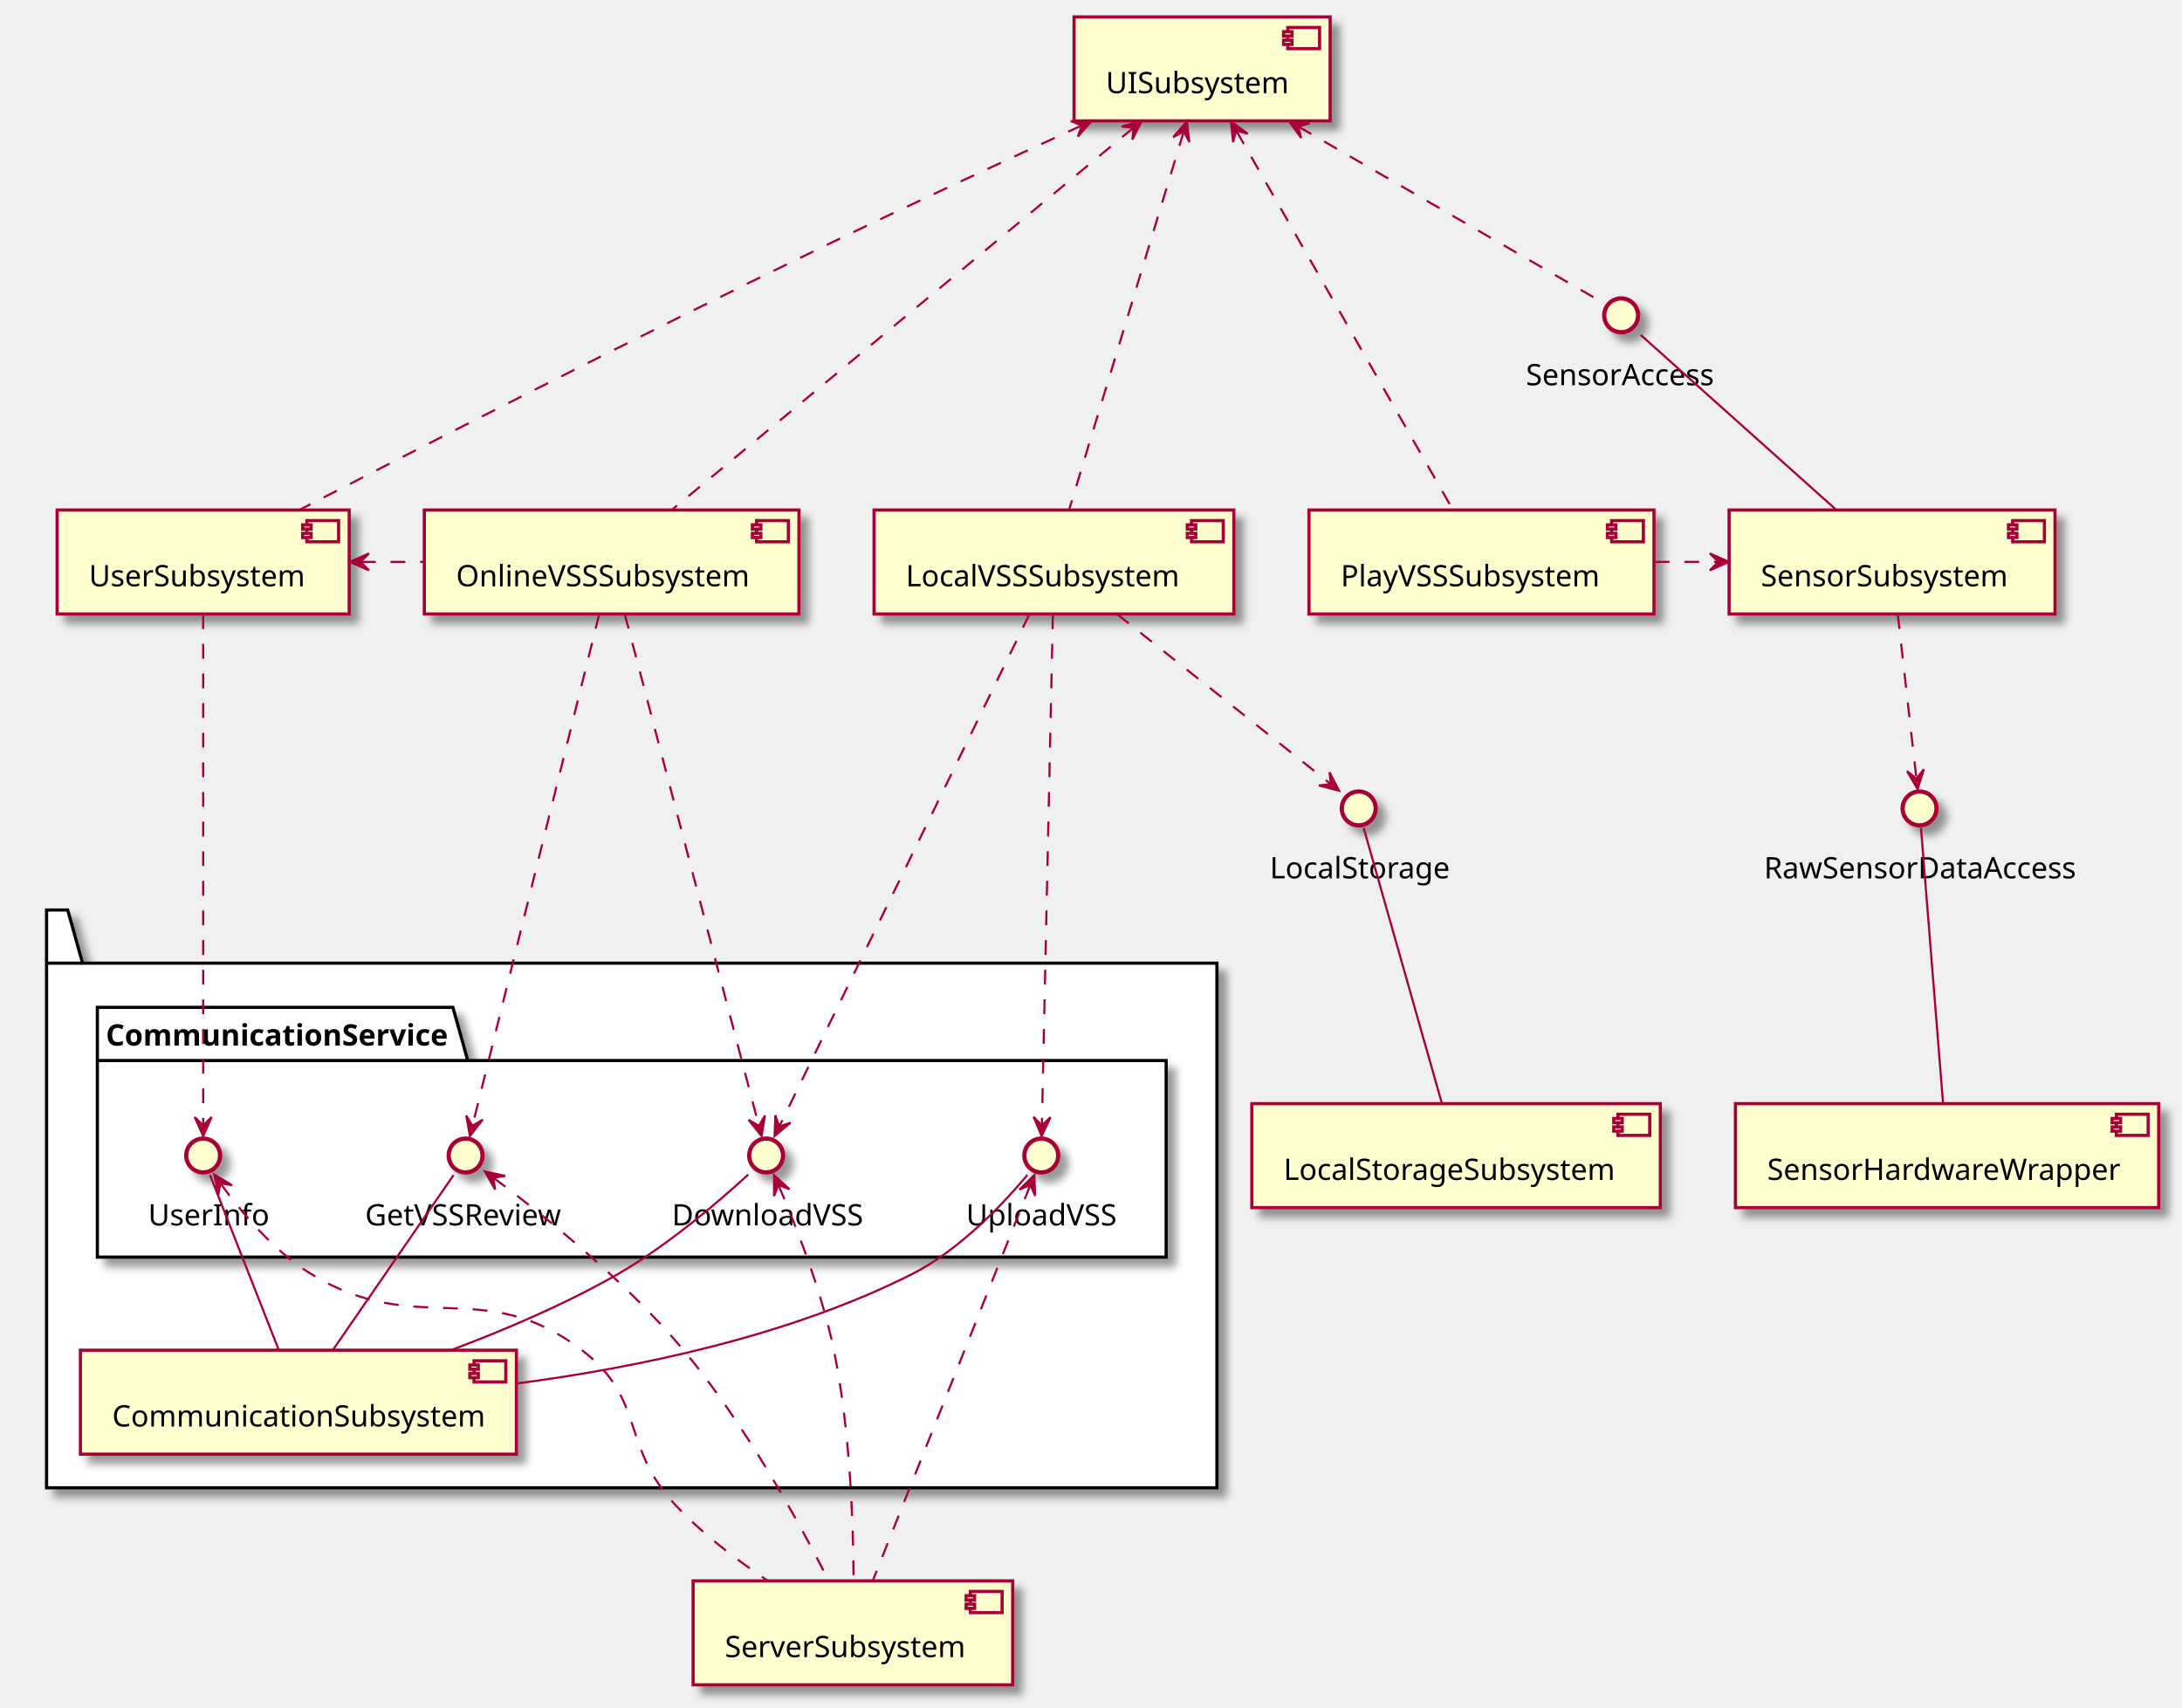
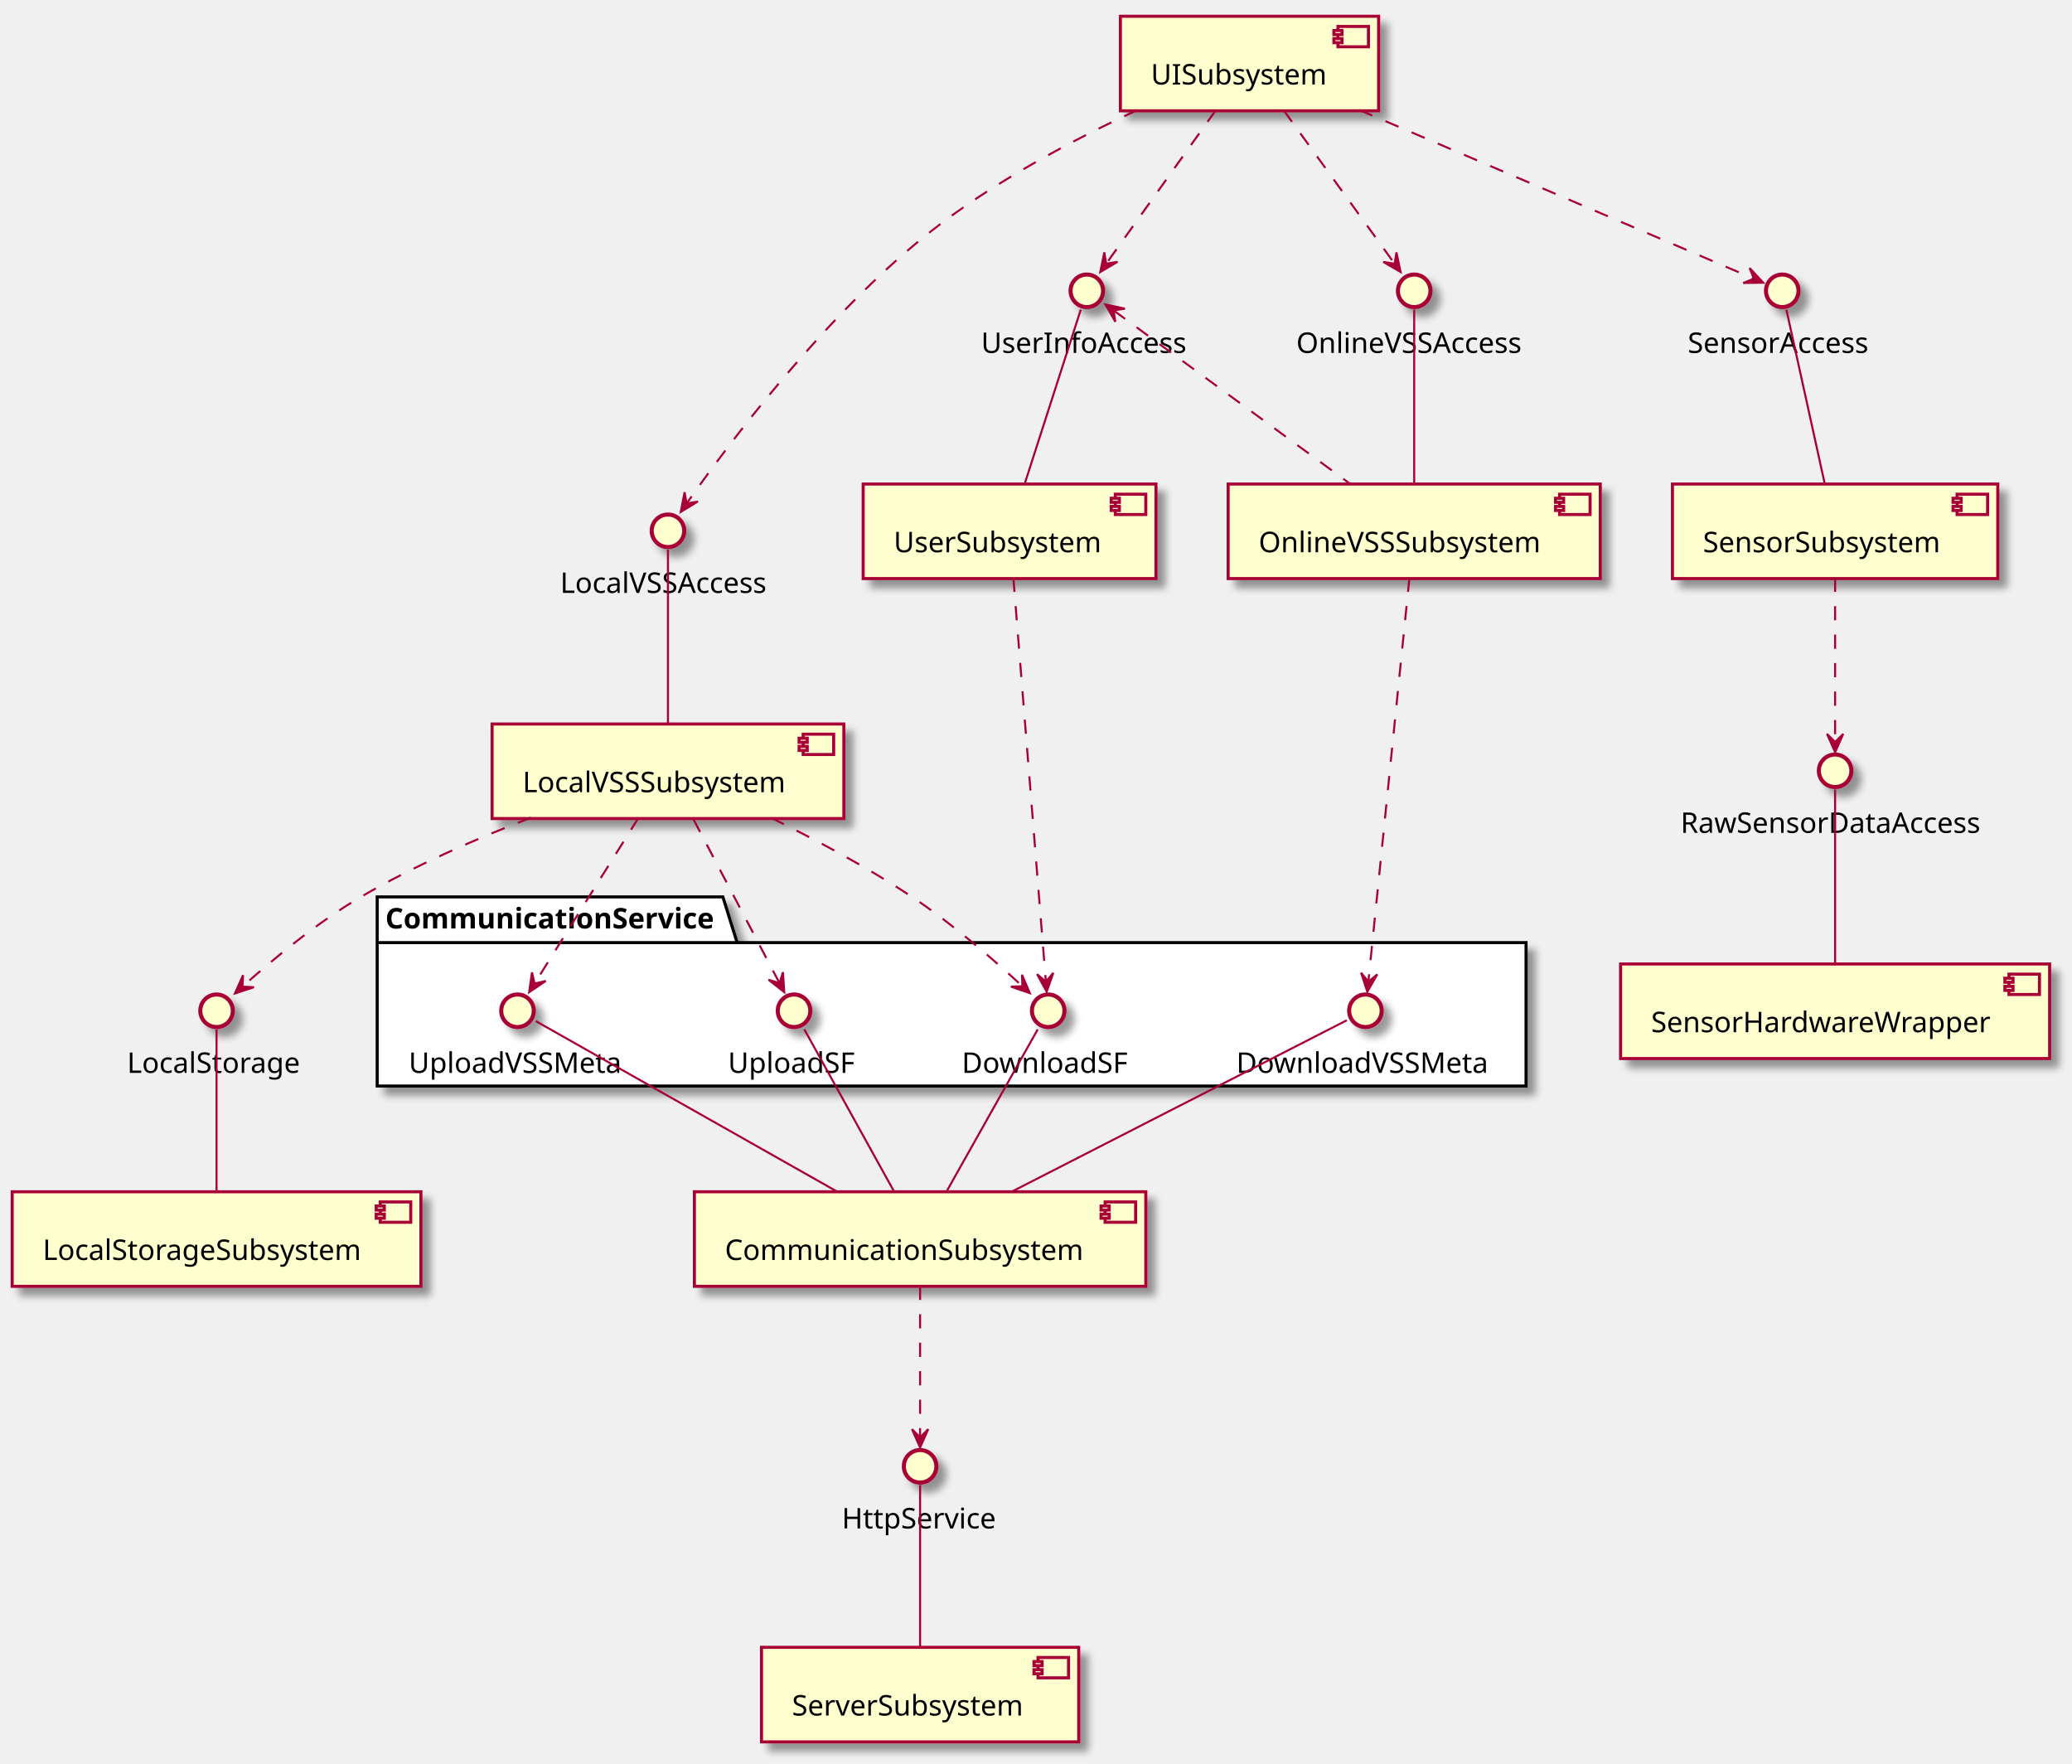
- <svg xmlns="http://www.w3.org/2000/svg" contentScriptType="application/ecmascript" contentStyleType="text/css" height="807px" preserveAspectRatio="none" style="width:1031px;height:807px;" version="1.1" viewBox="0 0 1031 807" width="1031px" zoomAndPan="magnify">
+ <svg xmlns="http://www.w3.org/2000/svg" contentScriptType="application/ecmascript" contentStyleType="text/css" height="867px" preserveAspectRatio="none" style="width:1019px;height:867px;" version="1.1" viewBox="0 0 1019 867" width="1019px" zoomAndPan="magnify">
  <defs>
-     <filter height="300%" id="f1hab7q4bra038" width="300%" x="-1" y="-1">
+     <filter height="300%" id="f1oohulrpnoryr" width="300%" x="-1" y="-1">
      <feGaussianBlur result="blurOut" stdDeviation="2.0" />
      <feColorMatrix in="blurOut" result="blurOut2" type="matrix" values="0 0 0 0 0 0 0 0 0 0 0 0 0 0 0 0 0 0 .4 0" />
      <feOffset dx="4.0" dy="4.0" in="blurOut2" result="blurOut3" />
      <feBlend in="SourceGraphic" in2="blurOut3" mode="normal" />
    </filter>
  </defs>
  <g>
-     <polygon fill="#FFFFFF" filter="url(#f1hab7q4bra038)" points="22,430,32,430,39,455.12,575,455.12,575,703,22,703,22,430" style="stroke: #000000; stroke-width: 1.5;" />
-     <line style="stroke: #000000; stroke-width: 1.5;" x1="22" x2="39" y1="455.12" y2="455.12" />
-     <text fill="#000000" font-family="sans-serif" font-size="14" font-weight="bold" lengthAdjust="spacingAndGlyphs" textLength="0" x="30" y="448.044" />
-     <polygon fill="#FFFFFF" filter="url(#f1hab7q4bra038)" points="46,476,214,476,221,501.12,551,501.12,551,594,46,594,46,476" style="stroke: #000000; stroke-width: 1.5;" />
-     <line style="stroke: #000000; stroke-width: 1.5;" x1="46" x2="221" y1="501.12" y2="501.12" />
-     <text fill="#000000" font-family="sans-serif" font-size="14" font-weight="bold" lengthAdjust="spacingAndGlyphs" textLength="162" x="50" y="494.044">CommunicationService</text>
-     <rect fill="#FEFECE" filter="url(#f1hab7q4bra038)" height="49.12" style="stroke: #A80036; stroke-width: 1.5;" width="206" x="38" y="638" />
-     <rect fill="#FEFECE" height="10" style="stroke: #A80036; stroke-width: 1.5;" width="15" x="224" y="643" />
-     <rect fill="#FEFECE" height="2" style="stroke: #A80036; stroke-width: 1.5;" width="4" x="222" y="645" />
-     <rect fill="#FEFECE" height="2" style="stroke: #A80036; stroke-width: 1.5;" width="4" x="222" y="649" />
-     <text fill="#000000" font-family="sans-serif" font-size="14" lengthAdjust="spacingAndGlyphs" textLength="166" x="53" y="674.044">CommunicationSubsystem</text>
-     <ellipse cx="492" cy="546" fill="#FEFECE" filter="url(#f1hab7q4bra038)" rx="8" ry="8" style="stroke: #A80036; stroke-width: 2.0;" />
-     <text fill="#000000" font-family="sans-serif" font-size="14" lengthAdjust="spacingAndGlyphs" textLength="71" x="456.5" y="579.044">UploadVSS</text>
-     <ellipse cx="362" cy="546" fill="#FEFECE" filter="url(#f1hab7q4bra038)" rx="8" ry="8" style="stroke: #A80036; stroke-width: 2.0;" />
-     <text fill="#000000" font-family="sans-serif" font-size="14" lengthAdjust="spacingAndGlyphs" textLength="89" x="317.5" y="579.044">DownloadVSS</text>
-     <ellipse cx="220" cy="546" fill="#FEFECE" filter="url(#f1hab7q4bra038)" rx="8" ry="8" style="stroke: #A80036; stroke-width: 2.0;" />
-     <text fill="#000000" font-family="sans-serif" font-size="14" lengthAdjust="spacingAndGlyphs" textLength="95" x="172.5" y="579.044">GetVSSReview</text>
-     <ellipse cx="96" cy="546" fill="#FEFECE" filter="url(#f1hab7q4bra038)" rx="8" ry="8" style="stroke: #A80036; stroke-width: 2.0;" />
-     <text fill="#000000" font-family="sans-serif" font-size="14" lengthAdjust="spacingAndGlyphs" textLength="52" x="70" y="579.044">UserInfo</text>
-     <ellipse cx="642" cy="382" fill="#FEFECE" filter="url(#f1hab7q4bra038)" rx="8" ry="8" style="stroke: #A80036; stroke-width: 2.0;" />
-     <text fill="#000000" font-family="sans-serif" font-size="14" lengthAdjust="spacingAndGlyphs" textLength="84" x="600" y="415.044">LocalStorage</text>
-     <ellipse cx="766" cy="149" fill="#FEFECE" filter="url(#f1hab7q4bra038)" rx="8" ry="8" style="stroke: #A80036; stroke-width: 2.0;" />
-     <text fill="#000000" font-family="sans-serif" font-size="14" lengthAdjust="spacingAndGlyphs" textLength="90" x="721" y="182.044">SensorAccess</text>
-     <ellipse cx="907" cy="382" fill="#FEFECE" filter="url(#f1hab7q4bra038)" rx="8" ry="8" style="stroke: #A80036; stroke-width: 2.0;" />
-     <text fill="#000000" font-family="sans-serif" font-size="14" lengthAdjust="spacingAndGlyphs" textLength="147" x="833.5" y="415.044">RawSensorDataAccess</text>
-     <rect fill="#FEFECE" filter="url(#f1hab7q4bra038)" height="49.12" style="stroke: #A80036; stroke-width: 1.5;" width="170" x="413" y="241" />
-     <rect fill="#FEFECE" height="10" style="stroke: #A80036; stroke-width: 1.5;" width="15" x="563" y="246" />
-     <rect fill="#FEFECE" height="2" style="stroke: #A80036; stroke-width: 1.5;" width="4" x="561" y="248" />
-     <rect fill="#FEFECE" height="2" style="stroke: #A80036; stroke-width: 1.5;" width="4" x="561" y="252" />
-     <text fill="#000000" font-family="sans-serif" font-size="14" lengthAdjust="spacingAndGlyphs" textLength="130" x="428" y="277.044">LocalVSSSubsystem</text>
-     <rect fill="#FEFECE" filter="url(#f1hab7q4bra038)" height="49.12" style="stroke: #A80036; stroke-width: 1.5;" width="177" x="200.5" y="241" />
-     <rect fill="#FEFECE" height="10" style="stroke: #A80036; stroke-width: 1.5;" width="15" x="357.5" y="246" />
-     <rect fill="#FEFECE" height="2" style="stroke: #A80036; stroke-width: 1.5;" width="4" x="355.5" y="248" />
-     <rect fill="#FEFECE" height="2" style="stroke: #A80036; stroke-width: 1.5;" width="4" x="355.5" y="252" />
-     <text fill="#000000" font-family="sans-serif" font-size="14" lengthAdjust="spacingAndGlyphs" textLength="137" x="215.5" y="277.044">OnlineVSSSubsystem</text>
-     <rect fill="#FEFECE" filter="url(#f1hab7q4bra038)" height="49.12" style="stroke: #A80036; stroke-width: 1.5;" width="163" x="618.5" y="241" />
-     <rect fill="#FEFECE" height="10" style="stroke: #A80036; stroke-width: 1.5;" width="15" x="761.5" y="246" />
-     <rect fill="#FEFECE" height="2" style="stroke: #A80036; stroke-width: 1.5;" width="4" x="759.5" y="248" />
-     <rect fill="#FEFECE" height="2" style="stroke: #A80036; stroke-width: 1.5;" width="4" x="759.5" y="252" />
-     <text fill="#000000" font-family="sans-serif" font-size="14" lengthAdjust="spacingAndGlyphs" textLength="123" x="633.5" y="277.044">PlayVSSSubsystem</text>
-     <rect fill="#FEFECE" filter="url(#f1hab7q4bra038)" height="49.12" style="stroke: #A80036; stroke-width: 1.5;" width="154" x="817" y="241" />
-     <rect fill="#FEFECE" height="10" style="stroke: #A80036; stroke-width: 1.5;" width="15" x="951" y="246" />
-     <rect fill="#FEFECE" height="2" style="stroke: #A80036; stroke-width: 1.5;" width="4" x="949" y="248" />
-     <rect fill="#FEFECE" height="2" style="stroke: #A80036; stroke-width: 1.5;" width="4" x="949" y="252" />
-     <text fill="#000000" font-family="sans-serif" font-size="14" lengthAdjust="spacingAndGlyphs" textLength="114" x="832" y="277.044">SensorSubsystem</text>
-     <rect fill="#FEFECE" filter="url(#f1hab7q4bra038)" height="49.12" style="stroke: #A80036; stroke-width: 1.5;" width="200" x="820" y="521.5" />
-     <rect fill="#FEFECE" height="10" style="stroke: #A80036; stroke-width: 1.5;" width="15" x="1000" y="526.5" />
-     <rect fill="#FEFECE" height="2" style="stroke: #A80036; stroke-width: 1.5;" width="4" x="998" y="528.5" />
-     <rect fill="#FEFECE" height="2" style="stroke: #A80036; stroke-width: 1.5;" width="4" x="998" y="532.5" />
-     <text fill="#000000" font-family="sans-serif" font-size="14" lengthAdjust="spacingAndGlyphs" textLength="160" x="835" y="557.544">SensorHardwareWrapper</text>
-     <rect fill="#FEFECE" filter="url(#f1hab7q4bra038)" height="49.12" style="stroke: #A80036; stroke-width: 1.5;" width="193" x="591.5" y="521.5" />
-     <rect fill="#FEFECE" height="10" style="stroke: #A80036; stroke-width: 1.5;" width="15" x="764.5" y="526.5" />
-     <rect fill="#FEFECE" height="2" style="stroke: #A80036; stroke-width: 1.5;" width="4" x="762.5" y="528.5" />
-     <rect fill="#FEFECE" height="2" style="stroke: #A80036; stroke-width: 1.5;" width="4" x="762.5" y="532.5" />
-     <text fill="#000000" font-family="sans-serif" font-size="14" lengthAdjust="spacingAndGlyphs" textLength="153" x="606.5" y="557.544">LocalStorageSubsystem</text>
-     <rect fill="#FEFECE" filter="url(#f1hab7q4bra038)" height="49.12" style="stroke: #A80036; stroke-width: 1.5;" width="121" x="507.5" y="8" />
-     <rect fill="#FEFECE" height="10" style="stroke: #A80036; stroke-width: 1.5;" width="15" x="608.5" y="13" />
-     <rect fill="#FEFECE" height="2" style="stroke: #A80036; stroke-width: 1.5;" width="4" x="606.5" y="15" />
-     <rect fill="#FEFECE" height="2" style="stroke: #A80036; stroke-width: 1.5;" width="4" x="606.5" y="19" />
-     <text fill="#000000" font-family="sans-serif" font-size="14" lengthAdjust="spacingAndGlyphs" textLength="81" x="522.5" y="44.044">UISubsystem</text>
-     <rect fill="#FEFECE" filter="url(#f1hab7q4bra038)" height="49.12" style="stroke: #A80036; stroke-width: 1.5;" width="138" x="27" y="241" />
-     <rect fill="#FEFECE" height="10" style="stroke: #A80036; stroke-width: 1.5;" width="15" x="145" y="246" />
-     <rect fill="#FEFECE" height="2" style="stroke: #A80036; stroke-width: 1.5;" width="4" x="143" y="248" />
-     <rect fill="#FEFECE" height="2" style="stroke: #A80036; stroke-width: 1.5;" width="4" x="143" y="252" />
-     <text fill="#000000" font-family="sans-serif" font-size="14" lengthAdjust="spacingAndGlyphs" textLength="98" x="42" y="277.044">UserSubsystem</text>
-     <rect fill="#FEFECE" filter="url(#f1hab7q4bra038)" height="49.12" style="stroke: #A80036; stroke-width: 1.5;" width="151" x="327.5" y="747" />
-     <rect fill="#FEFECE" height="10" style="stroke: #A80036; stroke-width: 1.5;" width="15" x="458.5" y="752" />
-     <rect fill="#FEFECE" height="2" style="stroke: #A80036; stroke-width: 1.5;" width="4" x="456.5" y="754" />
-     <rect fill="#FEFECE" height="2" style="stroke: #A80036; stroke-width: 1.5;" width="4" x="456.5" y="758" />
-     <text fill="#000000" font-family="sans-serif" font-size="14" lengthAdjust="spacingAndGlyphs" textLength="111" x="342.5" y="783.044">ServerSubsystem</text>
-     <path d="M485.462,555.195 C475.221,567.433 454.161,590.292 431,602 C372.976,631.331 301.486,646.203 244.005,653.744 " fill="none" id="UL-CommunicationSubsystem" style="stroke: #A80036; stroke-width: 1.0;" />
-     <path d="M353.536,555.005 C340.936,566.592 316.133,588.161 292,602 C267.434,616.087 238.885,628.283 213.266,637.903 " fill="none" id="DL-CommunicationSubsystem" style="stroke: #A80036; stroke-width: 1.0;" />
-     <path d="M214.319,555.235 C202.573,572.259 175.231,611.886 157.459,637.645 " fill="none" id="GR-CommunicationSubsystem" style="stroke: #A80036; stroke-width: 1.0;" />
-     <path d="M99.236,555.235 C105.927,572.259 121.501,611.886 131.625,637.645 " fill="none" id="US-CommunicationSubsystem" style="stroke: #A80036; stroke-width: 1.0;" />
-     <path d="M775.205,158.235 C794.294,175.31 838.804,215.125 867.592,240.878 " fill="none" id="SA-SensorSubsystem" style="stroke: #A80036; stroke-width: 1.0;" />
-     <path d="M907.663,391.256 C909.572,415.048 915.137,484.403 918.097,521.288 " fill="none" id="BC-SensorHardwareWrapper" style="stroke: #A80036; stroke-width: 1.0;" />
-     <path d="M896.694,290.224 C899.349,313.613 903.313,348.529 905.469,367.518 " fill="none" id="SensorSubsystem-BC" style="stroke: #A80036; stroke-width: 1.0; stroke-dasharray: 7.0,7.0;" />
-     <polygon fill="#A80036" points="906.077,372.87,909.038,363.477,905.514,367.902,901.089,364.377,906.077,372.87" style="stroke: #A80036; stroke-width: 1.0;" />
-     <path d="M644.344,391.256 C651.1,415.048 670.793,484.403 681.267,521.288 " fill="none" id="LS-LocalStorageSubsystem" style="stroke: #A80036; stroke-width: 1.0;" />
-     <path d="M527.837,290.224 C558.858,314.891 606.002,352.377 628.773,370.483 " fill="none" id="LocalVSSSubsystem-LS" style="stroke: #A80036; stroke-width: 1.0; stroke-dasharray: 7.0,7.0;" />
-     <polygon fill="#A80036" points="632.732,373.63,628.177,364.898,628.818,370.518,623.198,371.159,632.732,373.63" style="stroke: #A80036; stroke-width: 1.0;" />
-     <path d="M170.521,265.5 C180.392,265.5 190.263,265.5 200.133,265.5 " fill="none" id="UserSubsystem-OnlineVSSSubsystem" style="stroke: #A80036; stroke-width: 1.0; stroke-dasharray: 7.0,7.0;" />
-     <polygon fill="#A80036" points="165.359,265.5,174.359,269.5,170.359,265.5,174.359,261.5,165.359,265.5" style="stroke: #A80036; stroke-width: 1.0;" />
-     <path d="M781.844,265.5 C791.793,265.5 801.741,265.5 811.69,265.5 " fill="none" id="PlayVSSSubsystem-SensorSubsystem" style="stroke: #A80036; stroke-width: 1.0; stroke-dasharray: 7.0,7.0;" />
-     <polygon fill="#A80036" points="816.893,265.5,807.893,261.5,811.893,265.5,807.893,269.5,816.893,265.5" style="stroke: #A80036; stroke-width: 1.0;" />
-     <path d="M486.78,560.108 C472.241,596.62 431.123,699.876 412.443,746.786 " fill="none" id="UL-ServerSubsystem" style="stroke: #A80036; stroke-width: 1.0; stroke-dasharray: 7.0,7.0;" />
-     <polygon fill="#A80036" points="488.727,555.22,481.681,562.102,486.877,559.865,489.113,565.061,488.727,555.22" style="stroke: #A80036; stroke-width: 1.0;" />
-     <path d="M367.938,560.243 C375.454,577.676 388.126,609.459 394,638 C401.716,675.488 403.209,720.071 403.306,746.785 " fill="none" id="DL-ServerSubsystem" style="stroke: #A80036; stroke-width: 1.0; stroke-dasharray: 7.0,7.0;" />
-     <polygon fill="#A80036" points="365.785,555.314,365.722,565.163,367.787,559.896,373.053,561.96,365.785,555.314" style="stroke: #A80036; stroke-width: 1.0;" />
-     <path d="M233.214,556.565 C254.008,572.053 294.89,604.299 323,638 C351.916,672.667 377.333,718.897 391.39,746.583 " fill="none" id="GR-ServerSubsystem" style="stroke: #A80036; stroke-width: 1.0; stroke-dasharray: 7.0,7.0;" />
-     <polygon fill="#A80036" points="229.093,553.521,233.952,562.088,233.114,556.493,238.708,555.655,229.093,553.521" style="stroke: #A80036; stroke-width: 1.0;" />
-     <path d="M104.283,559.329 C113.34,571.873 128.99,590.992 147,602 C197.423,632.82 228,602.176 275,638 C305.128,660.964 293.221,683.242 319,711 C331.648,724.619 347.883,736.992 362.703,746.884 " fill="none" id="US-ServerSubsystem" style="stroke: #A80036; stroke-width: 1.0; stroke-dasharray: 7.0,7.0;" />
-     <polygon fill="#A80036" points="101.252,555.032,103.17,564.692,104.133,559.118,109.707,560.082,101.252,555.032" style="stroke: #A80036; stroke-width: 1.0;" />
-     <path d="M497.488,290.245 C496.271,346.758 493.232,487.805 492.286,531.727 " fill="none" id="LocalVSSSubsystem-UL" style="stroke: #A80036; stroke-width: 1.0; stroke-dasharray: 7.0,7.0;" />
-     <polygon fill="#A80036" points="492.176,536.816,496.37,527.905,492.285,531.817,488.372,527.731,492.176,536.816" style="stroke: #A80036; stroke-width: 1.0;" />
-     <path d="M486.405,290.245 C458.695,346.988 389.368,488.955 368.222,532.259 " fill="none" id="LocalVSSSubsystem-DL" style="stroke: #A80036; stroke-width: 1.0; stroke-dasharray: 7.0,7.0;" />
-     <polygon fill="#A80036" points="365.997,536.816,373.541,530.484,368.191,532.323,366.352,526.974,365.997,536.816" style="stroke: #A80036; stroke-width: 1.0;" />
-     <path d="M295.224,290.245 C310.037,346.758 347.008,487.805 358.521,531.727 " fill="none" id="OnlineVSSSubsystem-DL" style="stroke: #A80036; stroke-width: 1.0; stroke-dasharray: 7.0,7.0;" />
-     <polygon fill="#A80036" points="359.855,536.816,361.441,527.096,358.587,531.98,353.703,529.125,359.855,536.816" style="stroke: #A80036; stroke-width: 1.0;" />
-     <path d="M283.117,290.245 C269.116,346.758 234.17,487.805 223.288,531.727 " fill="none" id="OnlineVSSSubsystem-GR" style="stroke: #A80036; stroke-width: 1.0; stroke-dasharray: 7.0,7.0;" />
-     <polygon fill="#A80036" points="222.028,536.816,228.074,529.041,223.23,531.962,220.308,527.119,222.028,536.816" style="stroke: #A80036; stroke-width: 1.0;" />
-     <path d="M96,290.245 C96,346.758 96,487.805 96,531.727 " fill="none" id="UserSubsystem-US" style="stroke: #A80036; stroke-width: 1.0; stroke-dasharray: 7.0,7.0;" />
-     <polygon fill="#A80036" points="96,536.816,100,527.816,96,531.816,92,527.816,96,536.816" style="stroke: #A80036; stroke-width: 1.0;" />
-     <path d="M511.079,59.316 C475.552,75.575 428.946,97.168 388,117 C300.21,159.521 198.786,211.378 141.536,240.905 " fill="none" id="UISubsystem-UserSubsystem" style="stroke: #A80036; stroke-width: 1.0; stroke-dasharray: 7.0,7.0;" />
-     <polygon fill="#A80036" points="515.796,57.159,505.948,57.265,511.249,59.239,509.276,64.54,515.796,57.159" style="stroke: #A80036; stroke-width: 1.0;" />
-     <path d="M535.594,60.33 C480.642,105.829 370.056,197.389 317.715,240.725 " fill="none" id="UISubsystem-OnlineVSSSubsystem" style="stroke: #A80036; stroke-width: 1.0; stroke-dasharray: 7.0,7.0;" />
-     <polygon fill="#A80036" points="539.453,57.135,529.97,59.793,535.602,60.324,535.071,65.956,539.453,57.135" style="stroke: #A80036; stroke-width: 1.0;" />
-     <path d="M559.299,62.214 C545.324,108.332 518.135,198.054 505.188,240.779 " fill="none" id="UISubsystem-LocalVSSSubsystem" style="stroke: #A80036; stroke-width: 1.0; stroke-dasharray: 7.0,7.0;" />
-     <polygon fill="#A80036" points="560.772,57.351,554.333,64.804,559.322,62.136,561.99,67.124,560.772,57.351" style="stroke: #A80036; stroke-width: 1.0;" />
-     <path d="M584.248,61.935 C610.554,107.969 661.981,197.967 686.445,240.779 " fill="none" id="UISubsystem-PlayVSSSubsystem" style="stroke: #A80036; stroke-width: 1.0; stroke-dasharray: 7.0,7.0;" />
-     <polygon fill="#A80036" points="581.629,57.351,582.62,67.15,584.109,61.693,589.566,63.182,581.629,57.351" style="stroke: #A80036; stroke-width: 1.0;" />
-     <path d="M613.542,59.836 C660.992,87.276 731.844,128.248 756.857,142.713 " fill="none" id="UISubsystem-SA" style="stroke: #A80036; stroke-width: 1.0; stroke-dasharray: 7.0,7.0;" />
-     <polygon fill="#A80036" points="609.026,57.224,614.814,65.193,613.354,59.727,618.819,58.268,609.026,57.224" style="stroke: #A80036; stroke-width: 1.0;" />
+     <polygon fill="#FFFFFF" filter="url(#f1oohulrpnoryr)" points="185.5,441,355.5,441,362.5,463.488,750.5,463.488,750.5,534,185.5,534,185.5,441" style="stroke: #000000; stroke-width: 1.5;" />
+     <line style="stroke: #000000; stroke-width: 1.5;" x1="185.5" x2="362.5" y1="463.488" y2="463.488" />
+     <text fill="#000000" font-family="sans-serif" font-size="14" font-weight="bold" lengthAdjust="spacingAndGlyphs" textLength="164" x="189.5" y="456.535">CommunicationService</text>
+     <ellipse cx="254.5" cy="497" fill="#FEFECE" filter="url(#f1oohulrpnoryr)" rx="8" ry="8" style="stroke: #A80036; stroke-width: 2.0;" />
+     <text fill="#000000" font-family="sans-serif" font-size="14" lengthAdjust="spacingAndGlyphs" textLength="107" x="201" y="527.535">UploadVSSMeta</text>
+     <ellipse cx="671.5" cy="497" fill="#FEFECE" filter="url(#f1oohulrpnoryr)" rx="8" ry="8" style="stroke: #A80036; stroke-width: 2.0;" />
+     <text fill="#000000" font-family="sans-serif" font-size="14" lengthAdjust="spacingAndGlyphs" textLength="127" x="608" y="527.535">DownloadVSSMeta</text>
+     <ellipse cx="390.5" cy="497" fill="#FEFECE" filter="url(#f1oohulrpnoryr)" rx="8" ry="8" style="stroke: #A80036; stroke-width: 2.0;" />
+     <text fill="#000000" font-family="sans-serif" font-size="14" lengthAdjust="spacingAndGlyphs" textLength="65" x="358" y="527.535">UploadSF</text>
+     <ellipse cx="515.5" cy="497" fill="#FEFECE" filter="url(#f1oohulrpnoryr)" rx="8" ry="8" style="stroke: #A80036; stroke-width: 2.0;" />
+     <text fill="#000000" font-family="sans-serif" font-size="14" lengthAdjust="spacingAndGlyphs" textLength="85" x="473" y="527.535">DownloadSF</text>
+     <ellipse cx="106.5" cy="497" fill="#FEFECE" filter="url(#f1oohulrpnoryr)" rx="8" ry="8" style="stroke: #A80036; stroke-width: 2.0;" />
+     <text fill="#000000" font-family="sans-serif" font-size="14" lengthAdjust="spacingAndGlyphs" textLength="88" x="62.5" y="527.535">LocalStorage</text>
+     <ellipse cx="876.5" cy="143" fill="#FEFECE" filter="url(#f1oohulrpnoryr)" rx="8" ry="8" style="stroke: #A80036; stroke-width: 2.0;" />
+     <text fill="#000000" font-family="sans-serif" font-size="14" lengthAdjust="spacingAndGlyphs" textLength="93" x="830" y="173.535">SensorAccess</text>
+     <ellipse cx="902.5" cy="379" fill="#FEFECE" filter="url(#f1oohulrpnoryr)" rx="8" ry="8" style="stroke: #A80036; stroke-width: 2.0;" />
+     <text fill="#000000" font-family="sans-serif" font-size="14" lengthAdjust="spacingAndGlyphs" textLength="152" x="826.5" y="409.535">RawSensorDataAccess</text>
+     <ellipse cx="534.5" cy="143" fill="#FEFECE" filter="url(#f1oohulrpnoryr)" rx="8" ry="8" style="stroke: #A80036; stroke-width: 2.0;" />
+     <text fill="#000000" font-family="sans-serif" font-size="14" lengthAdjust="spacingAndGlyphs" textLength="104" x="482.5" y="173.535">UserInfoAccess</text>
+     <ellipse cx="695.5" cy="143" fill="#FEFECE" filter="url(#f1oohulrpnoryr)" rx="8" ry="8" style="stroke: #A80036; stroke-width: 2.0;" />
+     <text fill="#000000" font-family="sans-serif" font-size="14" lengthAdjust="spacingAndGlyphs" textLength="116" x="637.5" y="173.535">OnlineVSSAccess</text>
+     <ellipse cx="328.5" cy="261" fill="#FEFECE" filter="url(#f1oohulrpnoryr)" rx="8" ry="8" style="stroke: #A80036; stroke-width: 2.0;" />
+     <text fill="#000000" font-family="sans-serif" font-size="14" lengthAdjust="spacingAndGlyphs" textLength="106" x="275.5" y="291.535">LocalVSSAccess</text>
+     <rect fill="#FEFECE" filter="url(#f1oohulrpnoryr)" height="46.488" style="stroke: #A80036; stroke-width: 1.5;" width="222" x="341.5" y="586" />
+     <rect fill="#FEFECE" height="10" style="stroke: #A80036; stroke-width: 1.5;" width="15" x="543.5" y="591" />
+     <rect fill="#FEFECE" height="2" style="stroke: #A80036; stroke-width: 1.5;" width="4" x="541.5" y="593" />
+     <rect fill="#FEFECE" height="2" style="stroke: #A80036; stroke-width: 1.5;" width="4" x="541.5" y="597" />
+     <text fill="#000000" font-family="sans-serif" font-size="14" lengthAdjust="spacingAndGlyphs" textLength="182" x="356.5" y="619.535">CommunicationSubsystem</text>
+     <rect fill="#FEFECE" filter="url(#f1oohulrpnoryr)" height="46.488" style="stroke: #A80036; stroke-width: 1.5;" width="173" x="242" y="356" />
+     <rect fill="#FEFECE" height="10" style="stroke: #A80036; stroke-width: 1.5;" width="15" x="395" y="361" />
+     <rect fill="#FEFECE" height="2" style="stroke: #A80036; stroke-width: 1.5;" width="4" x="393" y="363" />
+     <rect fill="#FEFECE" height="2" style="stroke: #A80036; stroke-width: 1.5;" width="4" x="393" y="367" />
+     <text fill="#000000" font-family="sans-serif" font-size="14" lengthAdjust="spacingAndGlyphs" textLength="133" x="257" y="389.535">LocalVSSSubsystem</text>
+     <rect fill="#FEFECE" filter="url(#f1oohulrpnoryr)" height="46.488" style="stroke: #A80036; stroke-width: 1.5;" width="183" x="604" y="238" />
+     <rect fill="#FEFECE" height="10" style="stroke: #A80036; stroke-width: 1.5;" width="15" x="767" y="243" />
+     <rect fill="#FEFECE" height="2" style="stroke: #A80036; stroke-width: 1.5;" width="4" x="765" y="245" />
+     <rect fill="#FEFECE" height="2" style="stroke: #A80036; stroke-width: 1.5;" width="4" x="765" y="249" />
+     <text fill="#000000" font-family="sans-serif" font-size="14" lengthAdjust="spacingAndGlyphs" textLength="143" x="619" y="271.535">OnlineVSSSubsystem</text>
+     <rect fill="#FEFECE" filter="url(#f1oohulrpnoryr)" height="46.488" style="stroke: #A80036; stroke-width: 1.5;" width="160" x="822.5" y="238" />
+     <rect fill="#FEFECE" height="10" style="stroke: #A80036; stroke-width: 1.5;" width="15" x="962.5" y="243" />
+     <rect fill="#FEFECE" height="2" style="stroke: #A80036; stroke-width: 1.5;" width="4" x="960.5" y="245" />
+     <rect fill="#FEFECE" height="2" style="stroke: #A80036; stroke-width: 1.5;" width="4" x="960.5" y="249" />
+     <text fill="#000000" font-family="sans-serif" font-size="14" lengthAdjust="spacingAndGlyphs" textLength="120" x="837.5" y="271.535">SensorSubsystem</text>
+     <rect fill="#FEFECE" filter="url(#f1oohulrpnoryr)" height="46.488" style="stroke: #A80036; stroke-width: 1.5;" width="211" x="797" y="474" />
+     <rect fill="#FEFECE" height="10" style="stroke: #A80036; stroke-width: 1.5;" width="15" x="988" y="479" />
+     <rect fill="#FEFECE" height="2" style="stroke: #A80036; stroke-width: 1.5;" width="4" x="986" y="481" />
+     <rect fill="#FEFECE" height="2" style="stroke: #A80036; stroke-width: 1.5;" width="4" x="986" y="485" />
+     <text fill="#000000" font-family="sans-serif" font-size="14" lengthAdjust="spacingAndGlyphs" textLength="171" x="812" y="507.535">SensorHardwareWrapper</text>
+     <rect fill="#FEFECE" filter="url(#f1oohulrpnoryr)" height="46.488" style="stroke: #A80036; stroke-width: 1.5;" width="144" x="424.5" y="238" />
+     <rect fill="#FEFECE" height="10" style="stroke: #A80036; stroke-width: 1.5;" width="15" x="548.5" y="243" />
+     <rect fill="#FEFECE" height="2" style="stroke: #A80036; stroke-width: 1.5;" width="4" x="546.5" y="245" />
+     <rect fill="#FEFECE" height="2" style="stroke: #A80036; stroke-width: 1.5;" width="4" x="546.5" y="249" />
+     <text fill="#000000" font-family="sans-serif" font-size="14" lengthAdjust="spacingAndGlyphs" textLength="104" x="439.5" y="271.535">UserSubsystem</text>
+     <rect fill="#FEFECE" filter="url(#f1oohulrpnoryr)" height="46.488" style="stroke: #A80036; stroke-width: 1.5;" width="127" x="551" y="8" />
+     <rect fill="#FEFECE" height="10" style="stroke: #A80036; stroke-width: 1.5;" width="15" x="658" y="13" />
+     <rect fill="#FEFECE" height="2" style="stroke: #A80036; stroke-width: 1.5;" width="4" x="656" y="15" />
+     <rect fill="#FEFECE" height="2" style="stroke: #A80036; stroke-width: 1.5;" width="4" x="656" y="19" />
+     <text fill="#000000" font-family="sans-serif" font-size="14" lengthAdjust="spacingAndGlyphs" textLength="87" x="566" y="41.535">UISubsystem</text>
+     <rect fill="#FEFECE" filter="url(#f1oohulrpnoryr)" height="46.488" style="stroke: #A80036; stroke-width: 1.5;" width="201" x="6" y="586" />
+     <rect fill="#FEFECE" height="10" style="stroke: #A80036; stroke-width: 1.5;" width="15" x="187" y="591" />
+     <rect fill="#FEFECE" height="2" style="stroke: #A80036; stroke-width: 1.5;" width="4" x="185" y="593" />
+     <rect fill="#FEFECE" height="2" style="stroke: #A80036; stroke-width: 1.5;" width="4" x="185" y="597" />
+     <text fill="#000000" font-family="sans-serif" font-size="14" lengthAdjust="spacingAndGlyphs" textLength="161" x="21" y="619.535">LocalStorageSubsystem</text>
+     <ellipse cx="452.5" cy="721" fill="#FEFECE" filter="url(#f1oohulrpnoryr)" rx="8" ry="8" style="stroke: #A80036; stroke-width: 2.0;" />
+     <text fill="#000000" font-family="sans-serif" font-size="14" lengthAdjust="spacingAndGlyphs" textLength="77" x="414" y="751.535">HttpService</text>
+     <rect fill="#FEFECE" filter="url(#f1oohulrpnoryr)" height="46.488" style="stroke: #A80036; stroke-width: 1.5;" width="156" x="374.5" y="810" />
+     <rect fill="#FEFECE" height="10" style="stroke: #A80036; stroke-width: 1.5;" width="15" x="510.5" y="815" />
+     <rect fill="#FEFECE" height="2" style="stroke: #A80036; stroke-width: 1.5;" width="4" x="508.5" y="817" />
+     <rect fill="#FEFECE" height="2" style="stroke: #A80036; stroke-width: 1.5;" width="4" x="508.5" y="821" />
+     <text fill="#000000" font-family="sans-serif" font-size="14" lengthAdjust="spacingAndGlyphs" textLength="116" x="389.5" y="843.535">ServerSubsystem</text>
+     <path d="M263.522,502.103 C289.244,516.653 364.139,559.018 411.557,585.84 " fill="none" id="UL-CommunicationSubsystem" style="stroke: #A80036; stroke-width: 1.0;" />
+     <path d="M662.369,501.67 C634.764,515.787 550.837,558.709 497.855,585.805 " fill="none" id="DL-CommunicationSubsystem" style="stroke: #A80036; stroke-width: 1.0;" />
+     <path d="M395.574,506.165 C405.118,523.406 426.007,561.142 439.652,585.791 " fill="none" id="GR-CommunicationSubsystem" style="stroke: #A80036; stroke-width: 1.0;" />
+     <path d="M510.344,506.165 C500.647,523.406 479.42,561.142 465.555,585.791 " fill="none" id="US-CommunicationSubsystem" style="stroke: #A80036; stroke-width: 1.0;" />
+     <path d="M878.54,152.259 C882.562,170.514 891.624,211.64 897.379,237.757 " fill="none" id="SA-SensorSubsystem" style="stroke: #A80036; stroke-width: 1.0;" />
+     <path d="M902.5,388.259 C902.5,406.514 902.5,447.64 902.5,473.757 " fill="none" id="BC-SensorHardwareWrapper" style="stroke: #A80036; stroke-width: 1.0;" />
+     <path d="M902.5,284.032 C902.5,307.941 902.5,344.595 902.5,364.655 " fill="none" id="SensorSubsystem-BC" style="stroke: #A80036; stroke-width: 1.0; stroke-dasharray: 7.0,7.0;" />
+     <polygon fill="#A80036" points="902.5,369.849,906.5,360.849,902.5,364.849,898.5,360.849,902.5,369.849" style="stroke: #A80036; stroke-width: 1.0;" />
+     <path d="M531.518,152.259 C525.639,170.514 512.395,211.64 503.985,237.757 " fill="none" id="UIA-UserSubsystem" style="stroke: #A80036; stroke-width: 1.0;" />
+     <path d="M597.924,54.206 C581.723,76.888 557.605,110.653 544.263,129.331 " fill="none" id="UISubsystem-UIA" style="stroke: #A80036; stroke-width: 1.0; stroke-dasharray: 7.0,7.0;" />
+     <polygon fill="#A80036" points="541.115,133.739,549.601,128.741,544.021,129.671,543.091,124.091,541.115,133.739" style="stroke: #A80036; stroke-width: 1.0;" />
+     <path d="M106.5,506.165 C106.5,523.406 106.5,561.142 106.5,585.791 " fill="none" id="LS-LocalStorageSubsystem" style="stroke: #A80036; stroke-width: 1.0;" />
+     <path d="M261.195,402.016 C234.357,412.364 203.682,425.704 177.5,441 C155.633,453.774 133.133,472.685 119.48,484.927 " fill="none" id="LocalVSSSubsystem-LS" style="stroke: #A80036; stroke-width: 1.0; stroke-dasharray: 7.0,7.0;" />
+     <polygon fill="#A80036" points="115.537,488.498,124.893,485.421,119.243,485.141,119.523,479.491,115.537,488.498" style="stroke: #A80036; stroke-width: 1.0;" />
+     <path d="M547.675,152.656 C572.876,171.126 628.538,211.923 663.911,237.848 " fill="none" id="UIA-OnlineVSSSubsystem" style="stroke: #A80036; stroke-width: 1.0; stroke-dasharray: 7.0,7.0;" />
+     <polygon fill="#A80036" points="543.617,149.682,548.512,158.229,547.65,152.638,553.241,151.776,543.617,149.682" style="stroke: #A80036; stroke-width: 1.0;" />
+     <path d="M452.5,632.207 C452.5,654.504 452.5,687.511 452.5,706.369 " fill="none" id="CommunicationSubsystem-HttpService" style="stroke: #A80036; stroke-width: 1.0; stroke-dasharray: 7.0,7.0;" />
+     <polygon fill="#A80036" points="452.5,711.739,456.5,702.739,452.5,706.739,448.5,702.739,452.5,711.739" style="stroke: #A80036; stroke-width: 1.0;" />
+     <path d="M452.5,730.165 C452.5,747.406 452.5,785.142 452.5,809.791 " fill="none" id="HttpService-ServerSubsystem" style="stroke: #A80036; stroke-width: 1.0;" />
+     <path d="M695.5,152.259 C695.5,170.514 695.5,211.64 695.5,237.757 " fill="none" id="OVA-OnlineVSSSubsystem" style="stroke: #A80036; stroke-width: 1.0;" />
+     <path d="M328.5,270.259 C328.5,288.514 328.5,329.64 328.5,355.757 " fill="none" id="LVA-LocalVSSSubsystem" style="stroke: #A80036; stroke-width: 1.0;" />
+     <path d="M314.056,402.032 C298.87,426.248 275.486,463.537 263.017,483.418 " fill="none" id="LocalVSSSubsystem-UL" style="stroke: #A80036; stroke-width: 1.0; stroke-dasharray: 7.0,7.0;" />
+     <polygon fill="#A80036" points="260.239,487.849,268.409,482.349,262.895,483.613,261.632,478.099,260.239,487.849" style="stroke: #A80036; stroke-width: 1.0;" />
+     <path d="M383.364,483.418 C372.918,463.537 353.325,426.248 340.601,402.032 " fill="none" id="GR-LocalVSSSubsystem" style="stroke: #A80036; stroke-width: 1.0; stroke-dasharray: 7.0,7.0;" />
+     <polygon fill="#A80036" points="385.692,487.849,385.047,478.021,383.366,483.423,377.965,481.742,385.692,487.849" style="stroke: #A80036; stroke-width: 1.0;" />
+     <path d="M379.223,402.128 C401.153,412.901 426.724,426.528 448.5,441 C468.639,454.383 489.691,472.828 502.701,484.832 " fill="none" id="LocalVSSSubsystem-US" style="stroke: #A80036; stroke-width: 1.0; stroke-dasharray: 7.0,7.0;" />
+     <polygon fill="#A80036" points="506.471,488.338,502.605,479.28,502.81,484.933,497.156,485.138,506.471,488.338" style="stroke: #A80036; stroke-width: 1.0;" />
+     <path d="M693.155,284.058 C688.254,332.257 677.043,442.494 672.994,482.312 " fill="none" id="OnlineVSSSubsystem-DL" style="stroke: #A80036; stroke-width: 1.0; stroke-dasharray: 7.0,7.0;" />
+     <polygon fill="#A80036" points="672.45,487.66,677.34,479.111,672.956,482.686,669.381,478.301,672.45,487.66" style="stroke: #A80036; stroke-width: 1.0;" />
+     <path d="M498.356,284.058 C502.237,332.257 511.112,442.494 514.317,482.312 " fill="none" id="UserSubsystem-US" style="stroke: #A80036; stroke-width: 1.0; stroke-dasharray: 7.0,7.0;" />
+     <polygon fill="#A80036" points="514.748,487.66,518.013,478.368,514.347,482.676,510.039,479.01,514.748,487.66" style="stroke: #A80036; stroke-width: 1.0;" />
+     <path d="M631.283,54.206 C647.687,76.888 672.106,110.653 685.615,129.331 " fill="none" id="UISubsystem-OVA" style="stroke: #A80036; stroke-width: 1.0; stroke-dasharray: 7.0,7.0;" />
+     <polygon fill="#A80036" points="688.803,133.739,686.769,124.103,685.872,129.688,680.287,128.791,688.803,133.739" style="stroke: #A80036; stroke-width: 1.0;" />
+     <path d="M559.229,54.157 C527.722,68.792 488.472,89.542 457.5,114 C405.141,155.347 357.162,219.822 337.684,247.565 " fill="none" id="UISubsystem-LVA" style="stroke: #A80036; stroke-width: 1.0; stroke-dasharray: 7.0,7.0;" />
+     <polygon fill="#A80036" points="334.807,251.692,343.235,246.597,337.666,247.591,336.672,242.022,334.807,251.692" style="stroke: #A80036; stroke-width: 1.0;" />
+     <path d="M668.469,54.071 C729.863,80.316 826.266,121.526 862.292,136.926 " fill="none" id="UISubsystem-SA" style="stroke: #A80036; stroke-width: 1.0; stroke-dasharray: 7.0,7.0;" />
+     <polygon fill="#A80036" points="867.158,139.006,860.455,131.791,862.56,137.041,857.31,139.147,867.158,139.006" style="stroke: #A80036; stroke-width: 1.0;" />
  </g>
</svg>
